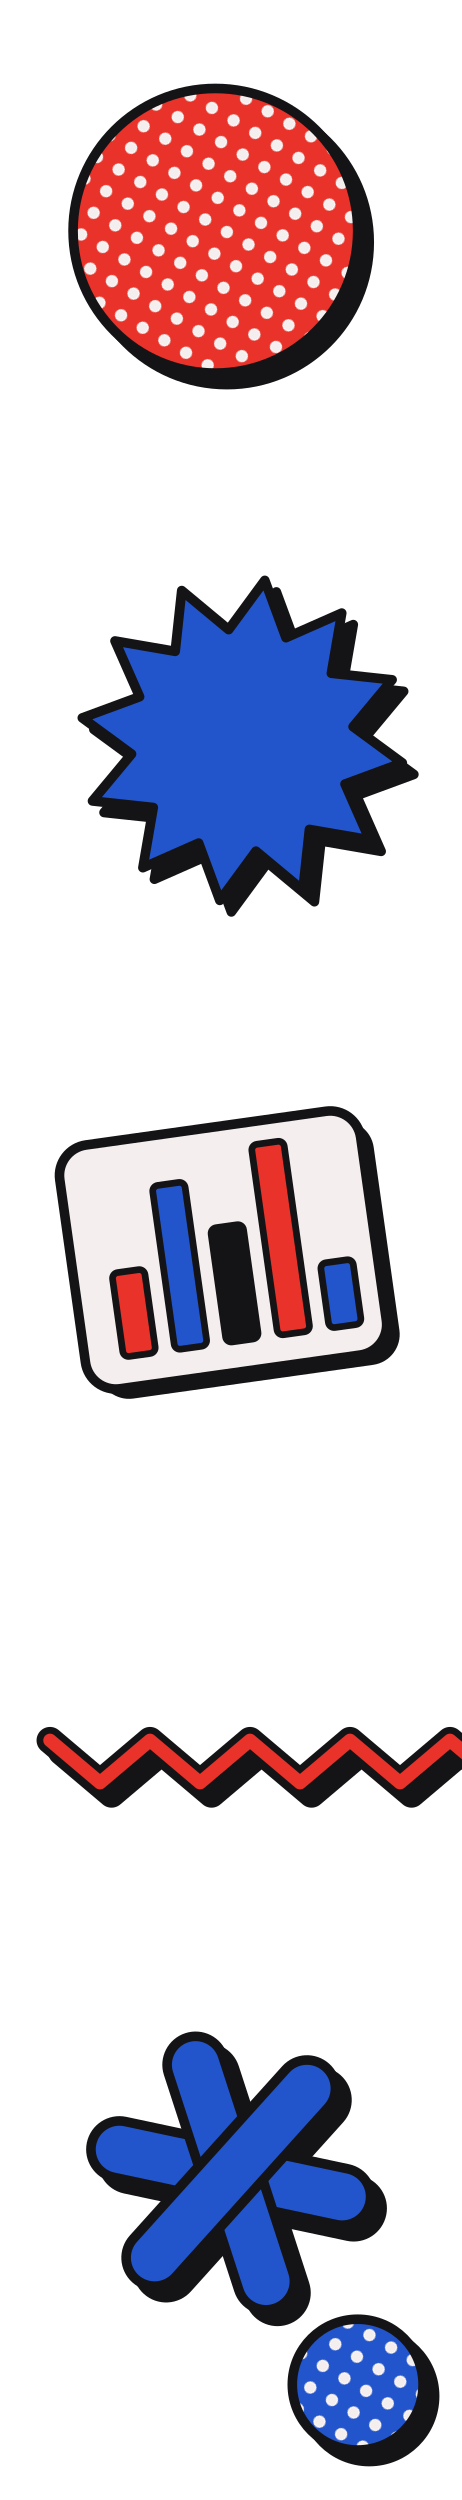
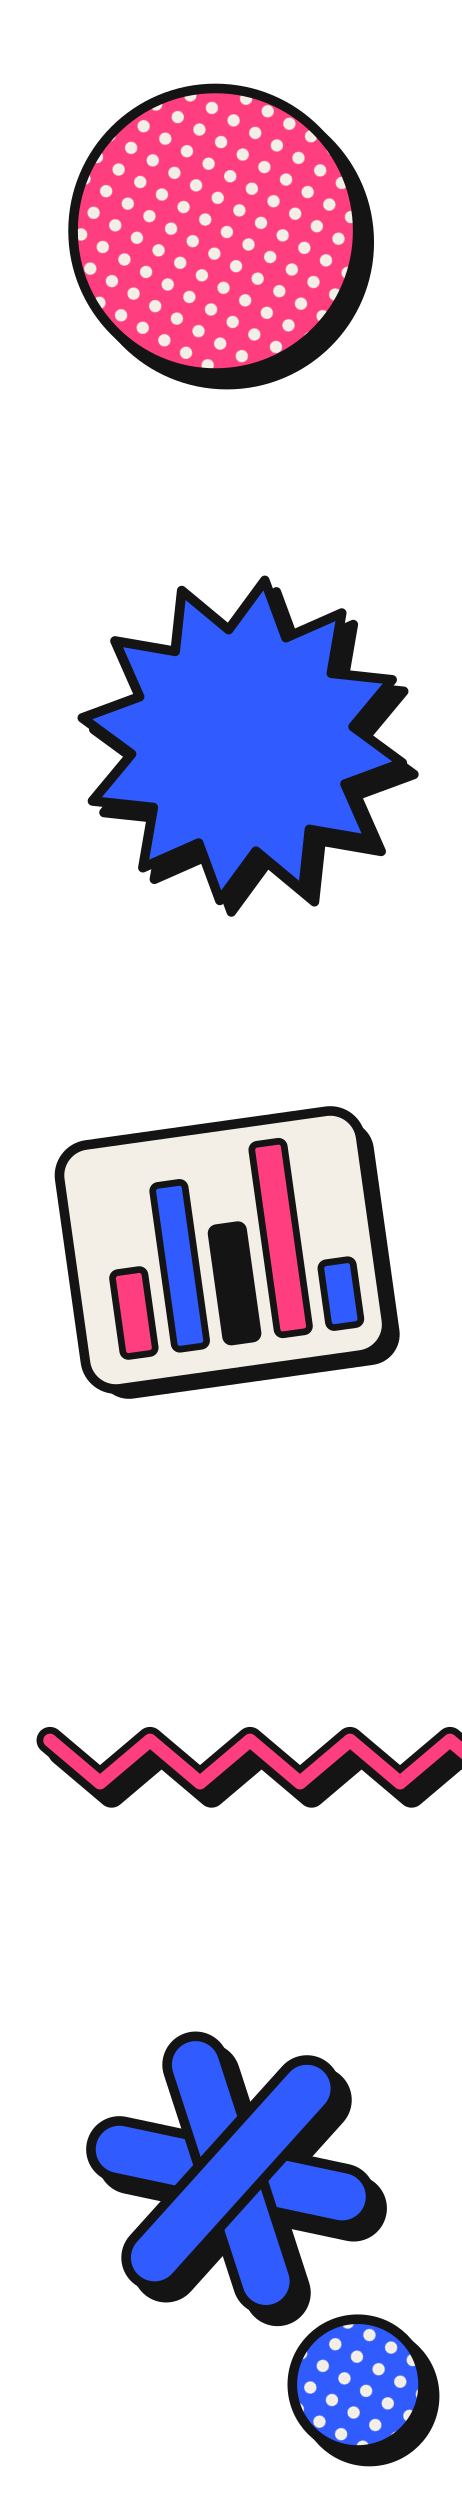
<svg xmlns="http://www.w3.org/2000/svg" viewBox="0 0 240 1300" width="240" height="1300">
  <defs>
    <pattern id="pr" width="13" height="13" patternUnits="userSpaceOnUse" patternTransform="rotate(30)">
-       <circle cx="6.5" cy="6.5" r="3.2" fill="#F4EFEE" />
+       <circle cx="6.5" cy="6.5" r="3.2" fill="#F4EFE6" />
    </pattern>
    <pattern id="pa" width="13" height="13" patternUnits="userSpaceOnUse" patternTransform="rotate(30)">
-       <circle cx="6.5" cy="6.5" r="3.2" fill="#F4EFEE" />
+       <circle cx="6.5" cy="6.5" r="3.2" fill="#F4EFE6" />
    </pattern>
  </defs>
-   <g transform="translate(6 6)" fill="#141416" stroke="#141416" stroke-width="5" stroke-linejoin="round">
+   <g transform="translate(6 6)" fill="#141414" stroke="#141414" stroke-width="5" stroke-linejoin="round">
    <circle cx="112" cy="120" r="74" />
  </g>
-   <circle cx="112" cy="120" r="74" fill="#E8322A" />
+   <circle cx="112" cy="120" r="74" fill="#FF3E7F" />
  <circle cx="112" cy="120" r="74" fill="url(#pr)" />
-   <circle cx="112" cy="120" r="74" fill="none" stroke="#141416" stroke-width="5" />
-   <g transform="translate(6 6)" fill="#141416" stroke="#141416" stroke-width="5" stroke-linejoin="round">
+   <circle cx="112" cy="120" r="74" fill="none" stroke="#141414" stroke-width="5" />
+   <g transform="translate(6 6)" fill="#141414" stroke="#141414" stroke-width="5" stroke-linejoin="round">
    <polygon points="209.2,396.7 179.4,407.7 192.2,436.7 160.9,431.3 157.5,462.9 133.1,442.6 114.3,468.2 103.3,438.4 74.3,451.2 79.7,419.9 48.1,416.5 68.4,392.1 42.8,373.3 72.6,362.3 59.8,333.3 91.1,338.7 94.5,307.1 118.9,327.4 137.7,301.8 148.7,331.6 177.7,318.8 172.3,350.1 203.9,353.5 183.6,377.9" />
  </g>
-   <polygon points="209.2,396.7 179.4,407.7 192.2,436.7 160.9,431.3 157.5,462.9 133.1,442.6 114.3,468.2 103.3,438.4 74.3,451.2 79.7,419.9 48.1,416.5 68.4,392.1 42.8,373.3 72.6,362.3 59.8,333.3 91.1,338.7 94.5,307.1 118.9,327.4 137.7,301.8 148.7,331.6 177.7,318.8 172.3,350.1 203.9,353.5 183.6,377.9" fill="#2255CC" stroke="#141416" stroke-width="5" stroke-linejoin="round" />
+   <polygon points="209.2,396.7 179.4,407.7 192.2,436.7 160.9,431.3 157.5,462.9 133.1,442.6 114.3,468.2 103.3,438.4 74.3,451.2 79.7,419.9 48.1,416.5 68.4,392.1 42.8,373.3 72.6,362.3 59.8,333.3 91.1,338.7 94.5,307.1 118.9,327.4 137.7,301.8 148.7,331.6 177.7,318.8 172.3,350.1 203.9,353.5 183.6,377.9" fill="#2F5BFF" stroke="#141414" stroke-width="5" stroke-linejoin="round" />
  <g transform="translate(116 650) rotate(-8)">
-     <rect x="-73.0" y="-58.0" width="158" height="128" rx="16" fill="#141416" />
-     <rect x="-79.0" y="-64.0" width="158" height="128" rx="16" fill="#F4EFEE" stroke="#141416" stroke-width="5" />
-     <rect x="-59.0" y="4.0" width="17" height="44" rx="3" fill="#E8322A" stroke="#141416" stroke-width="3.5" />
-     <rect x="-32.0" y="-38.0" width="17" height="86" rx="3" fill="#2255CC" stroke="#141416" stroke-width="3.5" />
-     <rect x="-5.0" y="-12.0" width="17" height="60" rx="3" fill="#141416" stroke="#141416" stroke-width="3.5" />
-     <rect x="22.0" y="-52.0" width="17" height="100" rx="3" fill="#E8322A" stroke="#141416" stroke-width="3.5" />
-     <rect x="49.0" y="14.0" width="17" height="34" rx="3" fill="#2255CC" stroke="#141416" stroke-width="3.5" />
+     <rect x="-73.0" y="-58.0" width="158" height="128" rx="16" fill="#141414" />
+     <rect x="-79.0" y="-64.0" width="158" height="128" rx="16" fill="#F4EFE6" stroke="#141414" stroke-width="5" />
+     <rect x="-59.0" y="4.0" width="17" height="44" rx="3" fill="#FF3E7F" stroke="#141414" stroke-width="3.5" />
+     <rect x="-32.0" y="-38.0" width="17" height="86" rx="3" fill="#2F5BFF" stroke="#141414" stroke-width="3.5" />
+     <rect x="-5.0" y="-12.0" width="17" height="60" rx="3" fill="#141414" stroke="#141414" stroke-width="3.5" />
+     <rect x="22.0" y="-52.0" width="17" height="100" rx="3" fill="#FF3E7F" stroke="#141414" stroke-width="3.5" />
+     <rect x="49.0" y="14.0" width="17" height="34" rx="3" fill="#2F5BFF" stroke="#141414" stroke-width="3.5" />
  </g>
-   <path d="M26 905 l26 22 l26 -22 l26 22 l26 -22 l26 22 l26 -22 l26 22 l26 -22 l26 22 l26 -22" transform="translate(6 6)" fill="none" stroke="#141416" stroke-width="14" stroke-linecap="round" stroke-linejoin="round" />
-   <path d="M26 905 l26 22 l26 -22 l26 22 l26 -22 l26 22 l26 -22 l26 22 l26 -22 l26 22 l26 -22" fill="none" stroke="#141416" stroke-width="14" stroke-linecap="round" stroke-linejoin="round" />
-   <path d="M26 905 l26 22 l26 -22 l26 22 l26 -22 l26 22 l26 -22 l26 22 l26 -22 l26 22 l26 -22" fill="none" stroke="#E8322A" stroke-width="7" stroke-linecap="round" stroke-linejoin="round" />
+   <path d="M26 905 l26 22 l26 -22 l26 22 l26 -22 l26 22 l26 -22 l26 22 l26 -22 l26 22 l26 -22" transform="translate(6 6)" fill="none" stroke="#141414" stroke-width="14" stroke-linecap="round" stroke-linejoin="round" />
+   <path d="M26 905 l26 22 l26 -22 l26 22 l26 -22 l26 22 l26 -22 l26 22 l26 -22 l26 22 l26 -22" fill="none" stroke="#141414" stroke-width="14" stroke-linecap="round" stroke-linejoin="round" />
+   <path d="M26 905 l26 22 l26 -22 l26 22 l26 -22 l26 22 l26 -22 l26 22 l26 -22 l26 22 l26 -22" fill="none" stroke="#FF3E7F" stroke-width="7" stroke-linecap="round" stroke-linejoin="round" />
  <g transform="translate(126 1136) rotate(12)">
-     <rect x="-74" y="-14.8" width="148" height="29.6" rx="14.8" transform="rotate(0)" fill="#141416" stroke="#141416" stroke-width="5" />
-     <rect x="-74" y="-14.8" width="148" height="29.6" rx="14.8" transform="rotate(60)" fill="#141416" stroke="#141416" stroke-width="5" />
-     <rect x="-74" y="-14.8" width="148" height="29.6" rx="14.8" transform="rotate(120)" fill="#141416" stroke="#141416" stroke-width="5" />
+     <rect x="-74" y="-14.8" width="148" height="29.6" rx="14.8" transform="rotate(0)" fill="#141414" stroke="#141414" stroke-width="5" />
+     <rect x="-74" y="-14.8" width="148" height="29.6" rx="14.8" transform="rotate(60)" fill="#141414" stroke="#141414" stroke-width="5" />
+     <rect x="-74" y="-14.8" width="148" height="29.6" rx="14.8" transform="rotate(120)" fill="#141414" stroke="#141414" stroke-width="5" />
  </g>
  <g transform="translate(120 1130) rotate(12)">
-     <rect x="-74" y="-14.8" width="148" height="29.6" rx="14.8" transform="rotate(0)" fill="#2255CC" stroke="#141416" stroke-width="5" />
-     <rect x="-74" y="-14.8" width="148" height="29.6" rx="14.8" transform="rotate(60)" fill="#2255CC" stroke="#141416" stroke-width="5" />
-     <rect x="-74" y="-14.8" width="148" height="29.6" rx="14.8" transform="rotate(120)" fill="#2255CC" stroke="#141416" stroke-width="5" />
+     <rect x="-74" y="-14.8" width="148" height="29.6" rx="14.8" transform="rotate(0)" fill="#2F5BFF" stroke="#141414" stroke-width="5" />
+     <rect x="-74" y="-14.8" width="148" height="29.6" rx="14.8" transform="rotate(60)" fill="#2F5BFF" stroke="#141414" stroke-width="5" />
+     <rect x="-74" y="-14.8" width="148" height="29.6" rx="14.8" transform="rotate(120)" fill="#2F5BFF" stroke="#141414" stroke-width="5" />
  </g>
-   <g transform="translate(6 6)" fill="#141416" stroke="#141416" stroke-width="5" stroke-linejoin="round">
+   <g transform="translate(6 6)" fill="#141414" stroke="#141414" stroke-width="5" stroke-linejoin="round">
    <circle cx="186" cy="1240" r="34" />
  </g>
-   <circle cx="186" cy="1240" r="34" fill="#2255CC" />
+   <circle cx="186" cy="1240" r="34" fill="#2F5BFF" />
  <circle cx="186" cy="1240" r="34" fill="url(#pa)" />
-   <circle cx="186" cy="1240" r="34" fill="none" stroke="#141416" stroke-width="5" />
+   <circle cx="186" cy="1240" r="34" fill="none" stroke="#141414" stroke-width="5" />
</svg>
